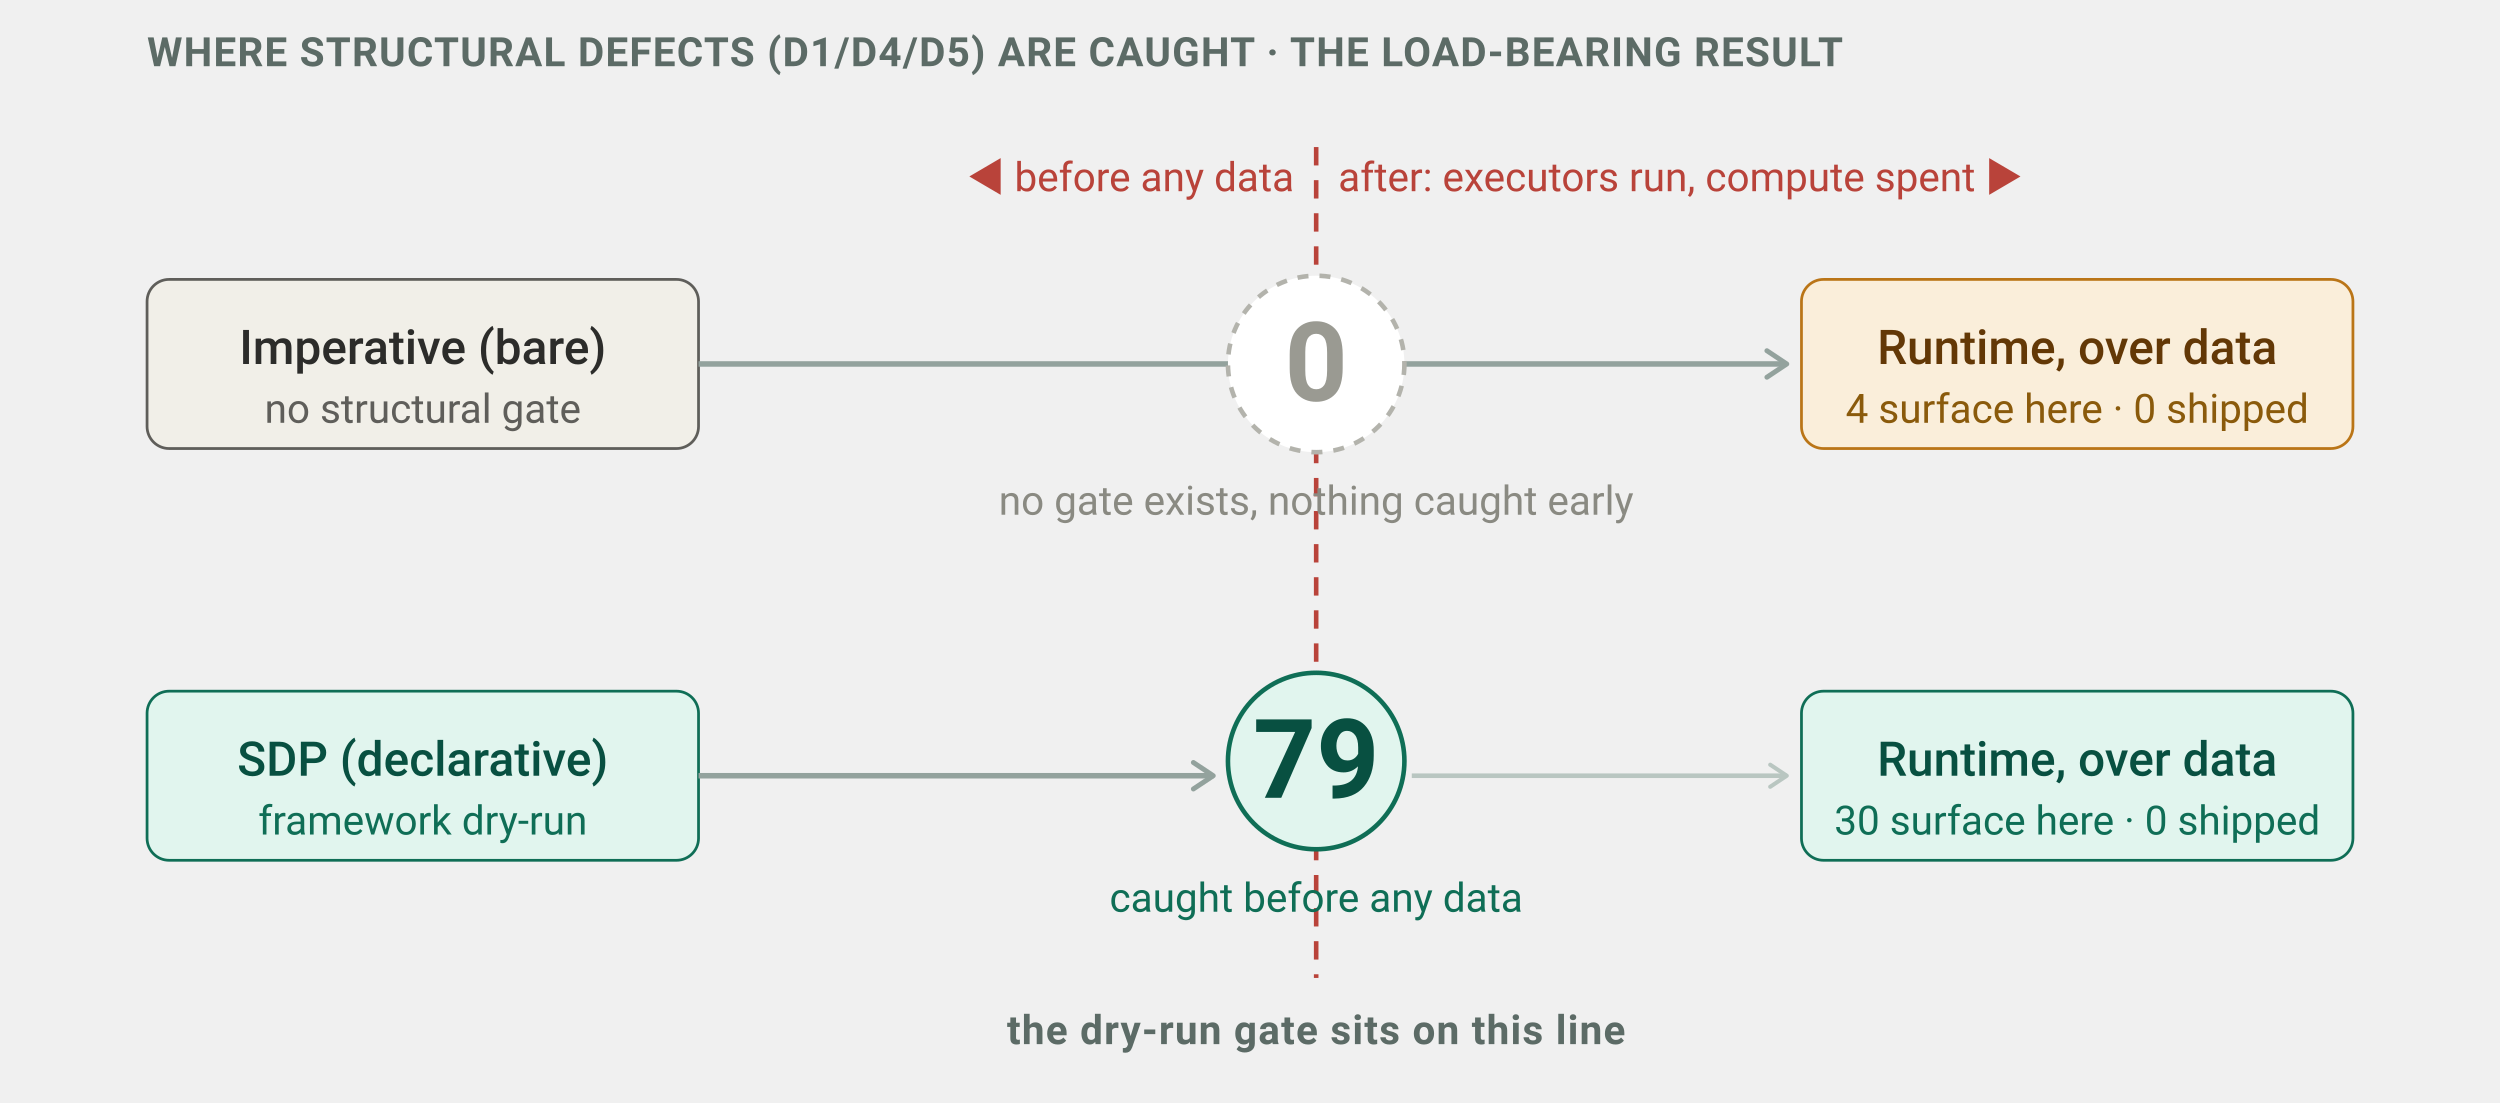
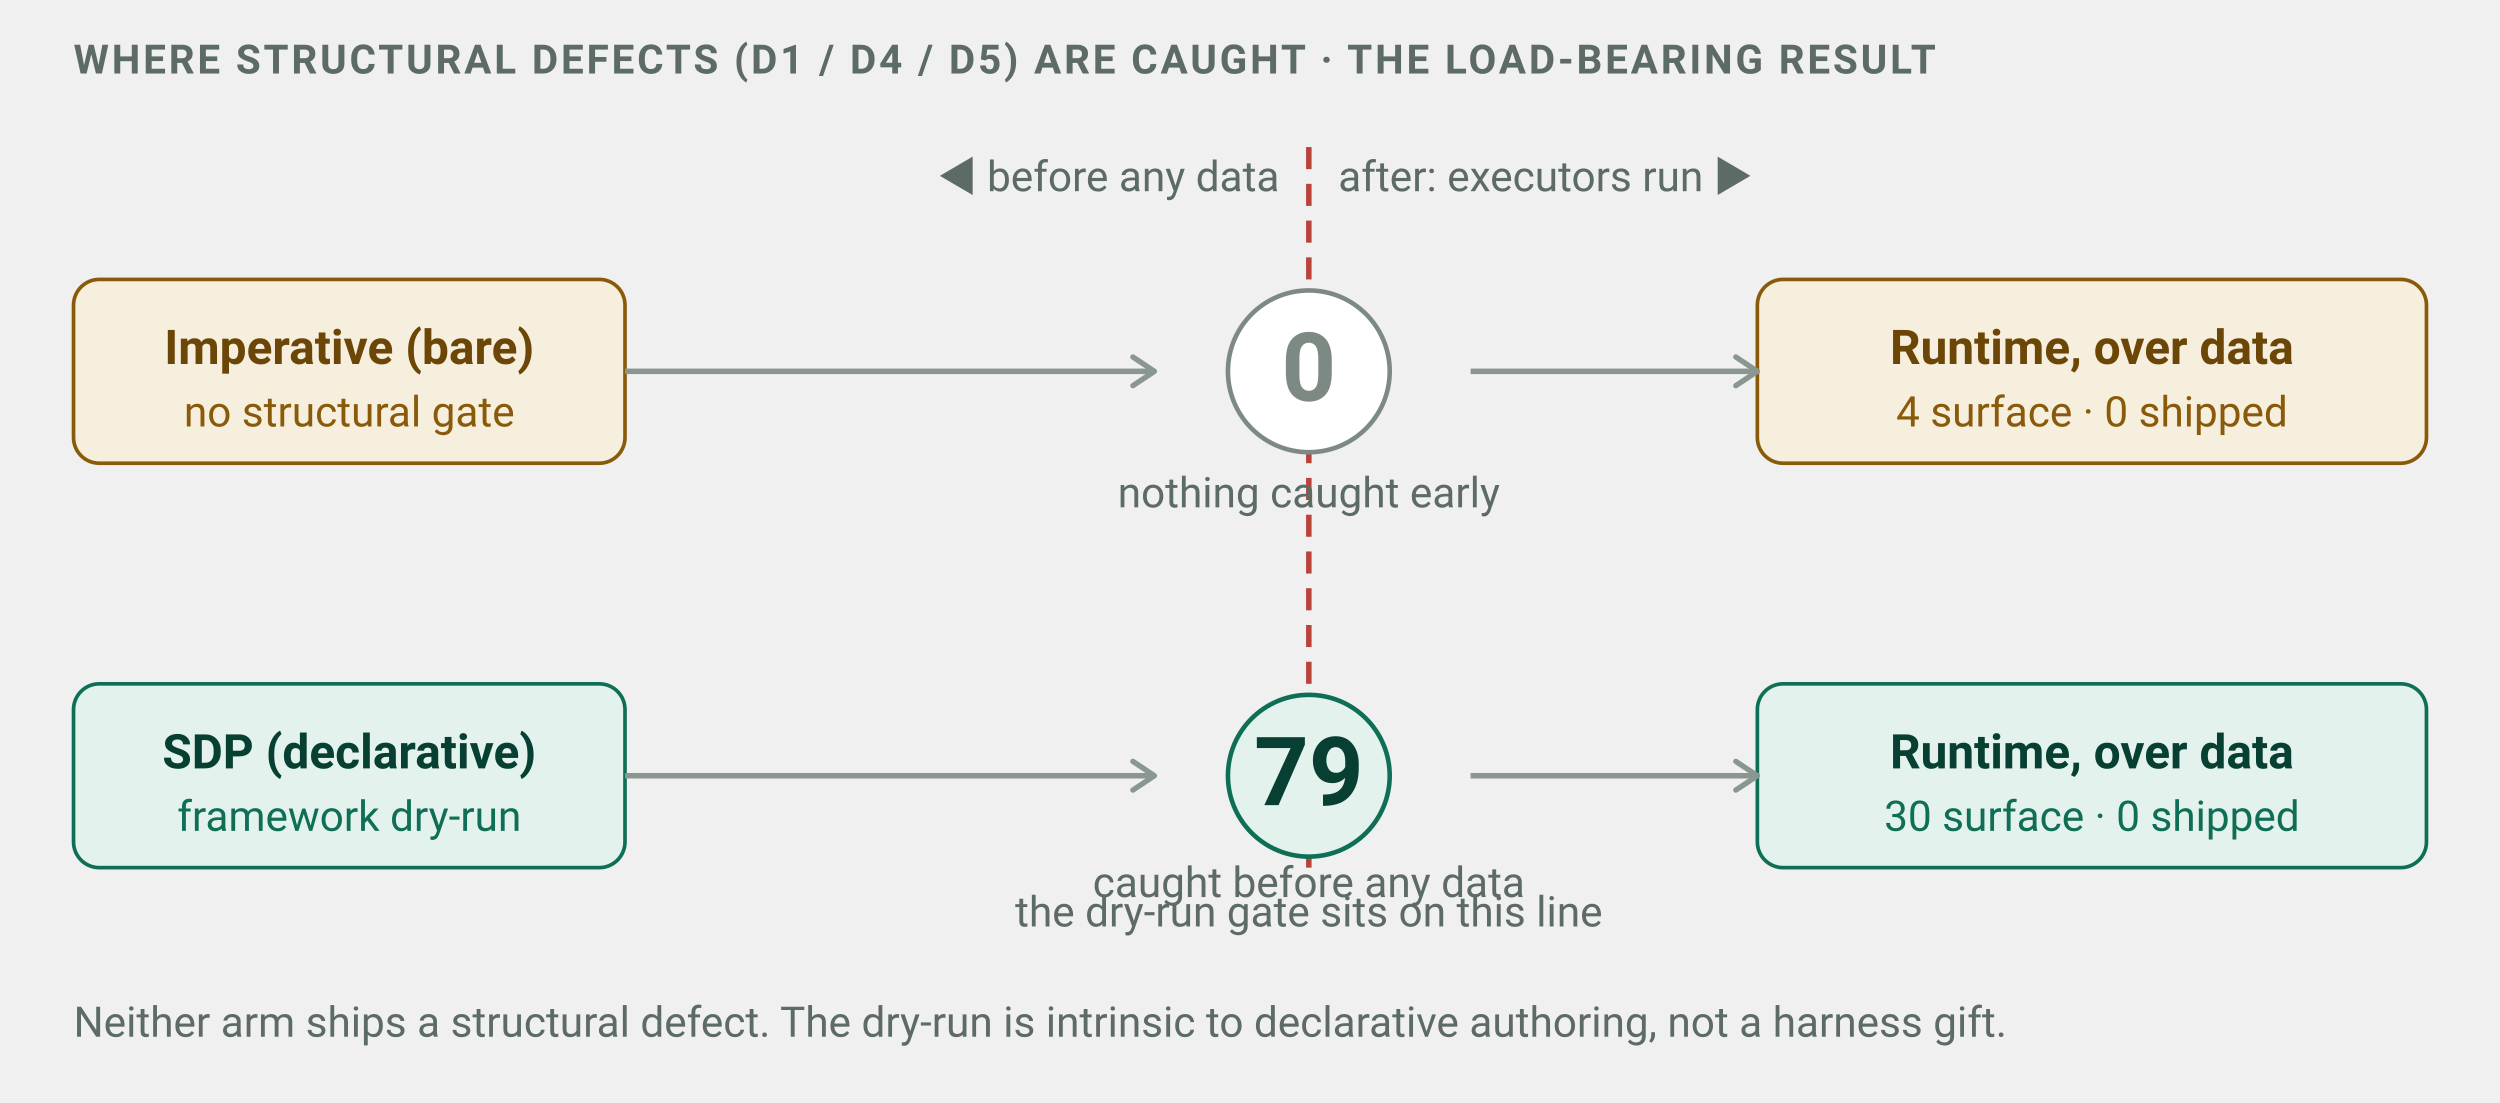
<svg xmlns="http://www.w3.org/2000/svg" width="100%" viewBox="0 0 680 300" role="img" font-family="ui-sans-serif, system-ui, sans-serif">
  <style>
  text{font-family:ui-sans-serif,system-ui,-apple-system,"Segoe UI",Roboto,Helvetica,Arial,sans-serif}
-   .th{font-size:13px;font-weight:500}.ts{font-size:11px}
-   .lab{font-size:11px;font-weight:600;fill:#5c6b66;letter-spacing:.03em}
-   .arr{stroke:#93a29d;stroke-width:1.5;fill:none}
-   .thin{stroke:#b9c6c1;stroke-width:1.25;fill:none}
-   .gray rect{fill:#F1EFE8;stroke:#5F5E5A;stroke-width:.75}.gray .th{fill:#2C2C2A}.gray .ts{fill:#5F5E5A}
-   .teal rect{fill:#E1F5EE;stroke:#0F6E56;stroke-width:.75}.teal .th{fill:#085041}.teal .ts{fill:#0F6E56}
-   .amber rect{fill:#FAEEDA;stroke:#BA7517;stroke-width:.75}.amber .th{fill:#633806}.amber .ts{fill:#8a5a0b}
-   .big{font-size:30px;font-weight:600}
+   .kick{font-size:11px;font-weight:700;letter-spacing:.07em;fill:#5d6b66}
+   .lbl{font-size:13px;font-weight:600;fill:#26312e}.sub{font-size:11.5px;fill:#5d6b66}
+   .big{font-size:26px;font-weight:700}
+   .arr{stroke:#8a9690;stroke-width:1.5;fill:none}
+   .am rect{fill:#f7efdd;stroke:#8a5a0b;stroke-width:1}.am .lbl{fill:#6b4606}.am .sub{fill:#8a5a0b}
+   .teal rect{fill:#e3f2ec;stroke:#0f6e56;stroke-width:1}.teal .lbl{fill:#083f33}.teal .sub{fill:#0f6e56}
+   .bnd{stroke:#b9433a;stroke-width:1.5;stroke-dasharray:6 4}
</style>
  <defs>
-     <marker id="arrow" viewBox="0 0 10 10" refX="8" refY="5" markerWidth="6" markerHeight="6" orient="auto-start-reverse">
-       <path d="M2 1L8 5L2 9" fill="none" stroke="context-stroke" stroke-width="1.5" stroke-linecap="round" stroke-linejoin="round" />
+     <marker id="arrow" viewBox="0 0 10 10" refX="8" refY="5" markerWidth="6.5" markerHeight="6.5" orient="auto-start-reverse">
+       <path d="M2 1 L8 5 L2 9" fill="none" stroke="context-stroke" stroke-width="1.5" stroke-linecap="round" stroke-linejoin="round" />
    </marker>
  </defs>
-   <text x="40" y="18" class="lab">WHERE STRUCTURAL DEFECTS (D1/D4/D5) ARE CAUGHT · THE LOAD-BEARING RESULT</text>
-   <line x1="358" y1="40" x2="358" y2="266" stroke="#b9433a" stroke-width="1.25" stroke-dasharray="5 4" />
-   <text x="352" y="52" class="ts" fill="#b9433a" text-anchor="end">◀ before any data</text>
-   <text x="364" y="52" class="ts" fill="#b9433a">after: executors run, compute spent ▶</text>
-   <text x="358" y="284" class="lab" fill="#b9433a" text-anchor="middle">the dry-run gate sits on this line</text>
-   <g class="gray">
-     <rect x="40" y="76" width="150" height="46" rx="6" />
-     <text x="115" y="99" class="th" text-anchor="middle">Imperative (bare)</text>
-     <text x="115" y="115" class="ts" text-anchor="middle">no structural gate</text>
+   <text x="20" y="20" class="kick">WHERE STRUCTURAL DEFECTS (D1 / D4 / D5) ARE CAUGHT · THE LOAD-BEARING RESULT</text>
+   <line x1="356" y1="40" x2="356" y2="240" class="bnd" />
+   <text x="348" y="52" class="sub" fill="#b9433a" text-anchor="end">◀ before any data</text>
+   <text x="364" y="52" class="sub" fill="#b9433a">after: executors run ▶</text>
+   <text x="356" y="252" class="sub" fill="#b9433a" text-anchor="middle">the dry-run gate sits on this line</text>
+   <g class="am">
+     <rect x="20" y="76" width="150" height="50" rx="7" />
+     <text x="95" y="99" class="lbl" text-anchor="middle">Imperative (bare)</text>
+     <text x="95" y="116" class="sub" text-anchor="middle">no structural gate</text>
  </g>
-   <line x1="190" y1="99" x2="486" y2="99" class="arr" marker-end="url(#arrow)" />
-   <circle cx="358" cy="99" r="24" fill="#ffffff" stroke="#b3b3ac" stroke-width="1.25" stroke-dasharray="3 3" />
-   <text x="358" y="109" class="big" fill="#9a9a92" text-anchor="middle">0</text>
-   <text x="358" y="140" class="ts" fill="#8a8a82" text-anchor="middle">no gate exists, nothing caught early</text>
-   <g class="amber">
-     <rect x="490" y="76" width="150" height="46" rx="6" />
-     <text x="565" y="99" class="th" text-anchor="middle">Runtime, over data</text>
-     <text x="565" y="115" class="ts" text-anchor="middle">4 surface here · 0 shipped</text>
+   <line x1="170" y1="101" x2="314" y2="101" class="arr" marker-end="url(#arrow)" />
+   <circle cx="356" cy="101" r="22" fill="#ffffff" stroke="#7d8a84" stroke-width="1.25" />
+   <text x="356" y="109" class="big" fill="#7d8a84" text-anchor="middle">0</text>
+   <text x="356" y="138" class="sub" fill="#6b7a75" text-anchor="middle">nothing caught early</text>
+   <g class="am">
+     <rect x="478" y="76" width="182" height="50" rx="7" />
+     <text x="569" y="99" class="lbl" text-anchor="middle">Runtime, over data</text>
+     <text x="569" y="116" class="sub" text-anchor="middle">4 surface · 0 shipped</text>
  </g>
+   <line x1="400" y1="101" x2="478" y2="101" class="arr" marker-end="url(#arrow)" />
  <g class="teal">
-     <rect x="40" y="188" width="150" height="46" rx="6" />
-     <text x="115" y="211" class="th" text-anchor="middle">SDP (declarative)</text>
-     <text x="115" y="227" class="ts" text-anchor="middle">framework dry-run</text>
+     <rect x="20" y="186" width="150" height="50" rx="7" />
+     <text x="95" y="209" class="lbl" text-anchor="middle">SDP (declarative)</text>
+     <text x="95" y="226" class="sub" text-anchor="middle">framework dry-run</text>
  </g>
-   <line x1="190" y1="211" x2="330" y2="211" class="arr" marker-end="url(#arrow)" />
-   <circle cx="358" cy="207" r="24" fill="#E1F5EE" stroke="#0F6E56" stroke-width="1.25" />
-   <text x="358" y="217" class="big" fill="#085041" text-anchor="middle">79</text>
-   <text x="358" y="248" class="ts" fill="#0F6E56" text-anchor="middle">caught before any data</text>
-   <line x1="384" y1="211" x2="486" y2="211" class="thin" marker-end="url(#arrow)" />
+   <line x1="170" y1="211" x2="314" y2="211" class="arr" marker-end="url(#arrow)" />
+   <circle cx="356" cy="211" r="22" fill="#e3f2ec" stroke="#0f6e56" stroke-width="1.25" />
+   <text x="356" y="219" class="big" fill="#083f33" text-anchor="middle">79</text>
+   <text x="356" y="244" class="sub" fill="#0f6e56" text-anchor="middle">caught before any data</text>
  <g class="teal">
-     <rect x="490" y="188" width="150" height="46" rx="6" />
-     <text x="565" y="211" class="th" text-anchor="middle">Runtime, over data</text>
-     <text x="565" y="227" class="ts" text-anchor="middle">30 surface here · 0 shipped</text>
+     <rect x="478" y="186" width="182" height="50" rx="7" />
+     <text x="569" y="209" class="lbl" text-anchor="middle">Runtime, over data</text>
+     <text x="569" y="226" class="sub" text-anchor="middle">30 surface · 0 shipped</text>
  </g>
+   <line x1="400" y1="211" x2="478" y2="211" class="arr" marker-end="url(#arrow)" />
+   <text x="20" y="282" class="sub" fill="#5d6b66">Neither arm ships a structural defect. The dry-run is intrinsic to declarative authoring, not a harness gift.</text>
</svg>
